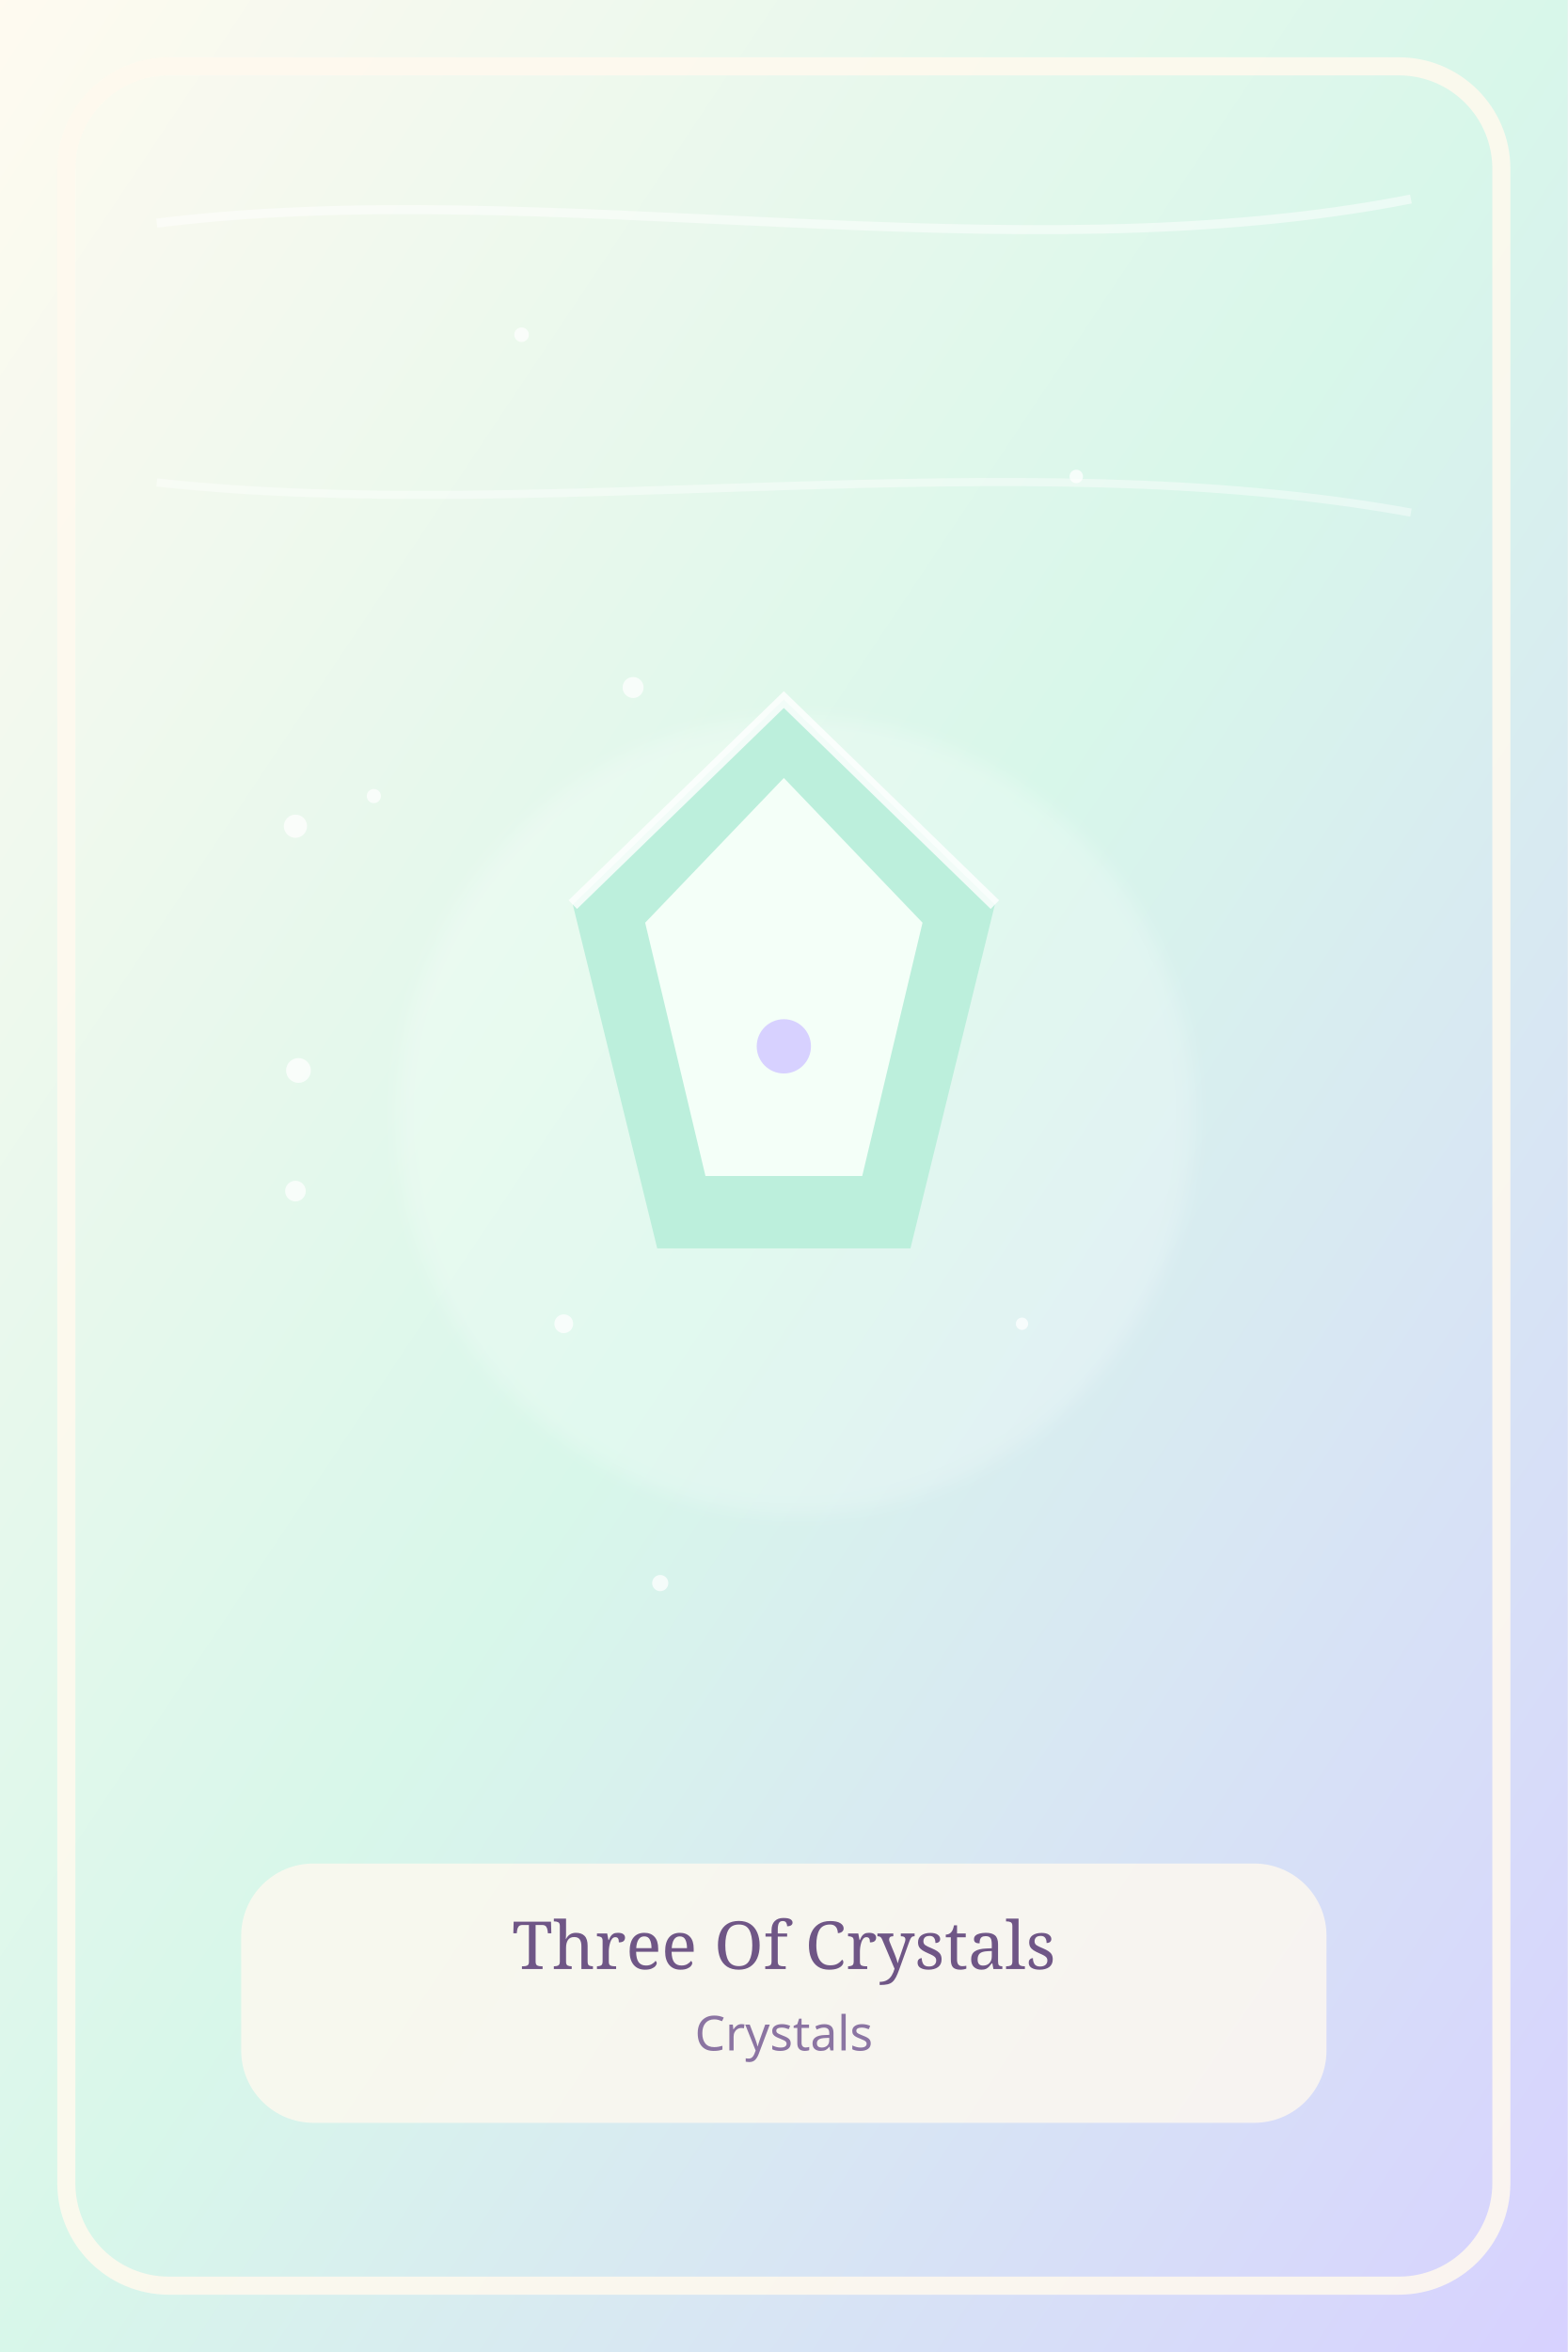
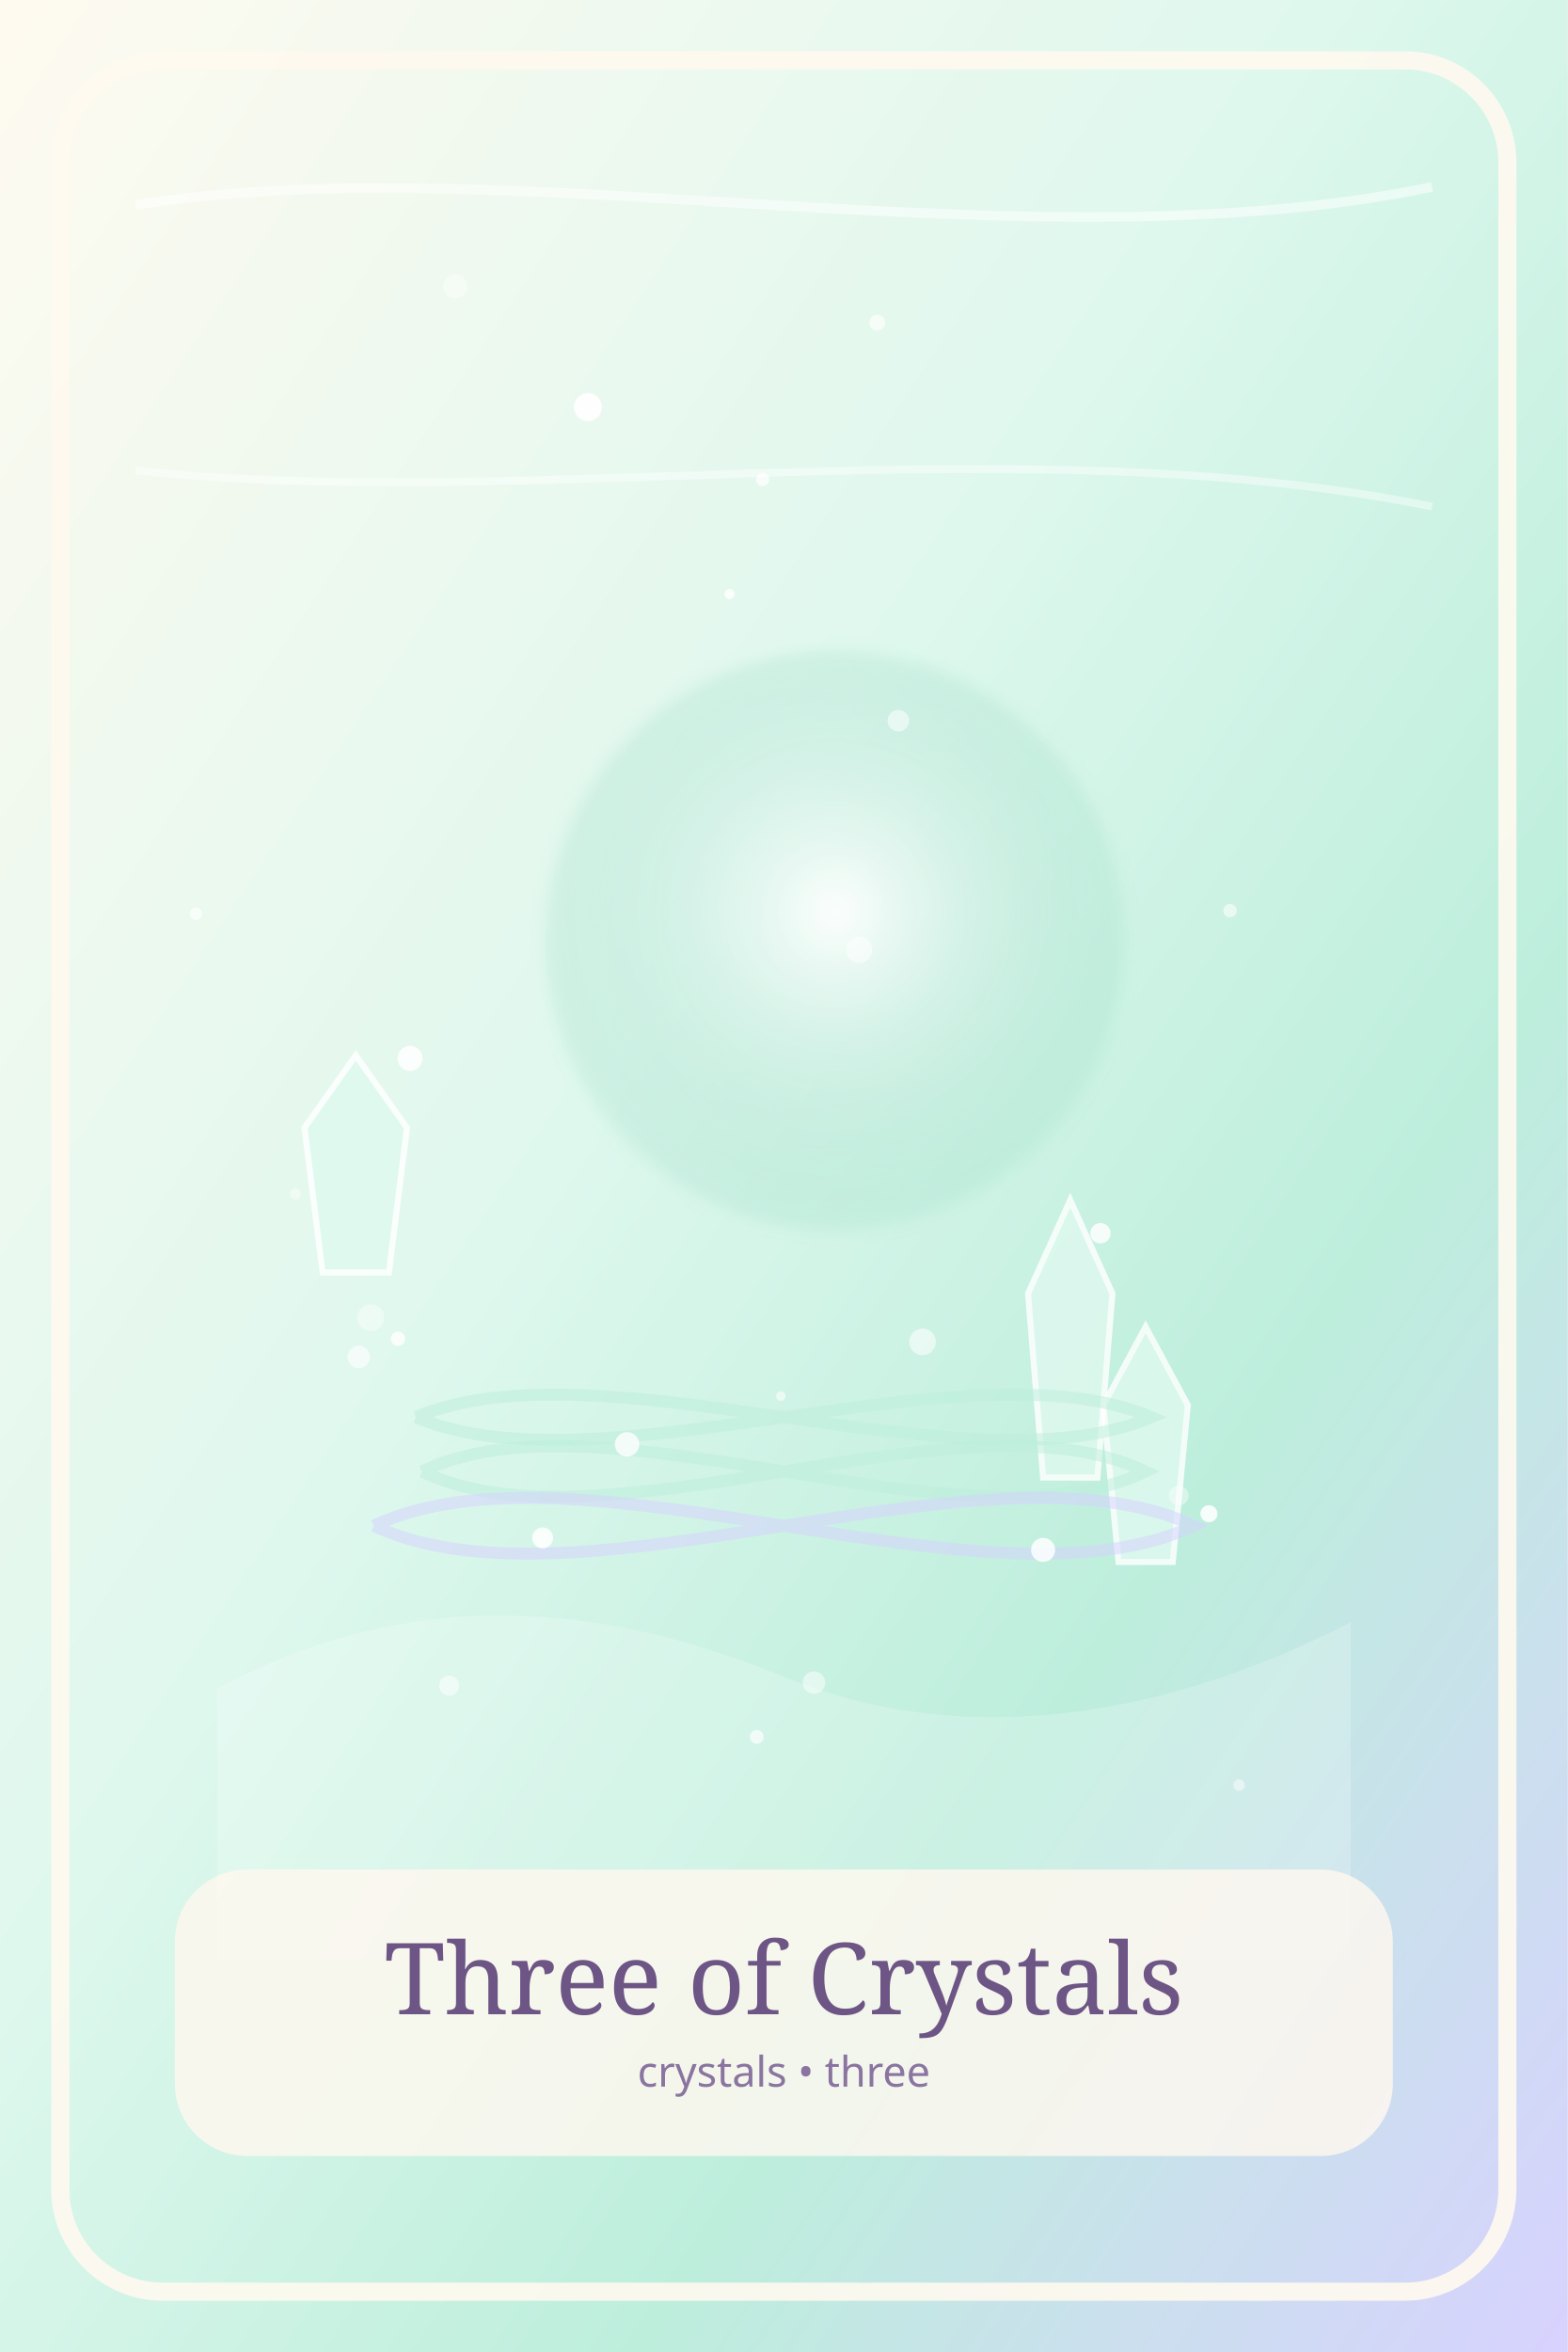
<svg xmlns="http://www.w3.org/2000/svg" viewBox="0 0 520 780" role="img" aria-labelledby="t d">
  <defs>
    <linearGradient id="bg" x1="0" y1="0" x2="1" y2="1">
      <stop offset="0%" stop-color="#fffaf0" />
-       <stop offset="50%" stop-color="#d8f7ea" />
-       <stop offset="100%" stop-color="#d7d1ff" />
+       <stop offset="42%" stop-color="#dff8ee" />
+       <stop offset="70%" stop-color="#bdeedc" />
+       <stop offset="100%" stop-color="#d8d1ff" />
    </linearGradient>
+     <radialGradient id="orb" cx="50%" cy="45%" r="60%">
+       <stop offset="0%" stop-color="#ffffff" stop-opacity="0.94" />
+       <stop offset="100%" stop-color="#8ed8bf" stop-opacity="0.16" />
+     </radialGradient>
    <filter id="soft" x="-20%" y="-20%" width="140%" height="140%">
-       <feGaussianBlur stdDeviation="2.8" />
+       <feGaussianBlur stdDeviation="2.5" />
    </filter>
  </defs>
  <rect width="520" height="780" fill="url(#bg)" />
-   <rect x="22" y="22" width="476" height="736" rx="34" fill="none" stroke="#fff9ee" stroke-width="6" opacity=".86" />
-   <path d="M52 74 C180 58,336 92,468 66" stroke="#fff" stroke-opacity=".5" stroke-width="3" fill="none" />
-   <path d="M52 160 C180 174,336 146,468 170" stroke="#fff" stroke-opacity=".42" stroke-width="2.7" fill="none" />
-   <circle cx="264" cy="370" r="132" fill="#ffffff" opacity=".22" filter="url(#soft)" />
-   <polygon points="260,232 330,300 302,414 218,414 190,300" fill="#bcefdc" />
-   <polygon points="260,258 306,306 286,390 234,390 214,306" fill="#f4fff8" />
-   <path d="M190 300 L260 232 L330 300" stroke="#ffffff" stroke-width="4" fill="none" opacity=".8" />
-   <circle cx="260" cy="347" r="9" fill="#d7d1ff" />
+   <rect x="20" y="20" width="480" height="740" rx="34" fill="none" stroke="#fff9ef" stroke-width="6" opacity=".9" />
+   <path d="M45 68 C170 48,340 90,475 62" stroke="#fff" stroke-opacity=".50" stroke-width="3.2" fill="none" />
+   <path d="M45 156 C175 170,337 140,475 168" stroke="#fff" stroke-opacity=".42" stroke-width="2.6" fill="none" />
+   <circle cx="277" cy="312" r="96" fill="url(#orb)" filter="url(#soft)" />
+   <polygon points="118,350 135,374 129,422 107,422 101,374" fill="#dff9ef" stroke="#fff" stroke-width="2" opacity=".82" />
+   <polygon points="380,440 394,466 389,518 371,518 366,466" fill="#dff9ef" stroke="#fff" stroke-width="2" opacity=".82" />
+   <polygon points="355,398 369,429 364,490 346,490 341,429" fill="#dff9ef" stroke="#fff" stroke-width="2" opacity=".82" />
+   <path d="M72 560 C150 518,220 540,260 556 C305 575,370 578,448 538 L448 650 L72 650 Z" fill="#ffffff" fill-opacity=".20" />
+   <path d="M 138 470 C 199 444, 321 496, 382 470 C 321 444, 199 496, 138 470" stroke="#bdeedc" stroke-opacity=".52" stroke-width="4" fill="none" />
+   <path d="M 140 488 C 200 459, 320 517, 380 488 C 320 459, 200 517, 140 488" stroke="#bdeedc" stroke-opacity=".52" stroke-width="4" fill="none" />
+   <path d="M 124 506 C 192 474, 328 538, 396 506 C 328 474, 192 538, 124 506" stroke="#d8d1ff" stroke-opacity=".52" stroke-width="4" fill="none" />
  <g>
-     <circle cx="339" cy="439" r="2.04" fill="#fff" opacity=".74" />
-     <circle cx="210" cy="228" r="3.48" fill="#fff" opacity=".74" />
-     <circle cx="98" cy="274" r="3.85" fill="#fff" opacity=".74" />
-     <circle cx="98" cy="395" r="3.42" fill="#fff" opacity=".74" />
-     <circle cx="99" cy="355" r="4.11" fill="#fff" opacity=".74" />
-     <circle cx="187" cy="439" r="3.12" fill="#fff" opacity=".74" />
-     <circle cx="357" cy="158" r="2.23" fill="#fff" opacity=".74" />
-     <circle cx="124" cy="264" r="2.34" fill="#fff" opacity=".74" />
-     <circle cx="173" cy="111" r="2.41" fill="#fff" opacity=".74" />
-     <circle cx="219" cy="525" r="2.68" fill="#fff" opacity=".74" />
+     <circle cx="391" cy="496" r="3.27" fill="#fff" opacity="0.40" />
+     <circle cx="98" cy="396" r="1.82" fill="#fff" opacity="0.44" />
+     <circle cx="136" cy="351" r="4.16" fill="#fff" opacity="0.84" />
+     <circle cx="151" cy="95" r="4.06" fill="#fff" opacity="0.39" />
+     <circle cx="285" cy="315" r="4.31" fill="#fff" opacity="0.49" />
+     <circle cx="259" cy="463" r="1.57" fill="#fff" opacity="0.58" />
+     <circle cx="346" cy="514" r="3.99" fill="#fff" opacity="0.84" />
+     <circle cx="208" cy="479" r="4.06" fill="#fff" opacity="0.78" />
+     <circle cx="306" cy="445" r="4.42" fill="#fff" opacity="0.56" />
+     <circle cx="401" cy="502" r="2.83" fill="#fff" opacity="0.87" />
+     <circle cx="270" cy="558" r="3.74" fill="#fff" opacity="0.50" />
+     <circle cx="365" cy="409" r="3.39" fill="#fff" opacity="0.82" />
+     <circle cx="408" cy="302" r="2.23" fill="#fff" opacity="0.58" />
+     <circle cx="180" cy="510" r="3.46" fill="#fff" opacity="0.89" />
+     <circle cx="242" cy="197" r="1.68" fill="#fff" opacity="0.81" />
+     <circle cx="123" cy="437" r="4.45" fill="#fff" opacity="0.43" />
+     <circle cx="132" cy="444" r="2.37" fill="#fff" opacity="0.79" />
+     <circle cx="291" cy="107" r="2.63" fill="#fff" opacity="0.65" />
+     <circle cx="411" cy="592" r="1.91" fill="#fff" opacity="0.46" />
+     <circle cx="149" cy="559" r="3.33" fill="#fff" opacity="0.54" />
+     <circle cx="195" cy="135" r="4.66" fill="#fff" opacity="0.90" />
+     <circle cx="298" cy="239" r="3.58" fill="#fff" opacity="0.52" />
+     <circle cx="119" cy="450" r="3.73" fill="#fff" opacity="0.60" />
+     <circle cx="253" cy="159" r="2.19" fill="#fff" opacity="0.72" />
+     <circle cx="65" cy="303" r="2.08" fill="#fff" opacity="0.61" />
+     <circle cx="251" cy="576" r="2.29" fill="#fff" opacity="0.67" />
  </g>
-   <rect x="80" y="618" width="360" height="86" rx="24" fill="#fff9ef" opacity=".8" />
-   <text x="260" y="653" text-anchor="middle" font-family="'Cormorant Garamond', Georgia, serif" font-size="22" fill="#6f5686">Three Of Crystals</text>
-   <text x="260" y="680" text-anchor="middle" font-family="'Nunito', sans-serif" font-size="16" fill="#8b74a2">Crystals</text>
+   <rect x="58" y="620" width="404" height="95" rx="24" fill="#fff8ef" opacity=".82" />
+   <text x="260" y="668" text-anchor="middle" font-family="'Cormorant Garamond', Georgia, serif" font-size="33" fill="#6d5585">Three of Crystals</text>
+   <text x="260" y="692" text-anchor="middle" font-family="'Nunito', sans-serif" font-size="14" fill="#8a74a0">crystals • three</text>
</svg>
